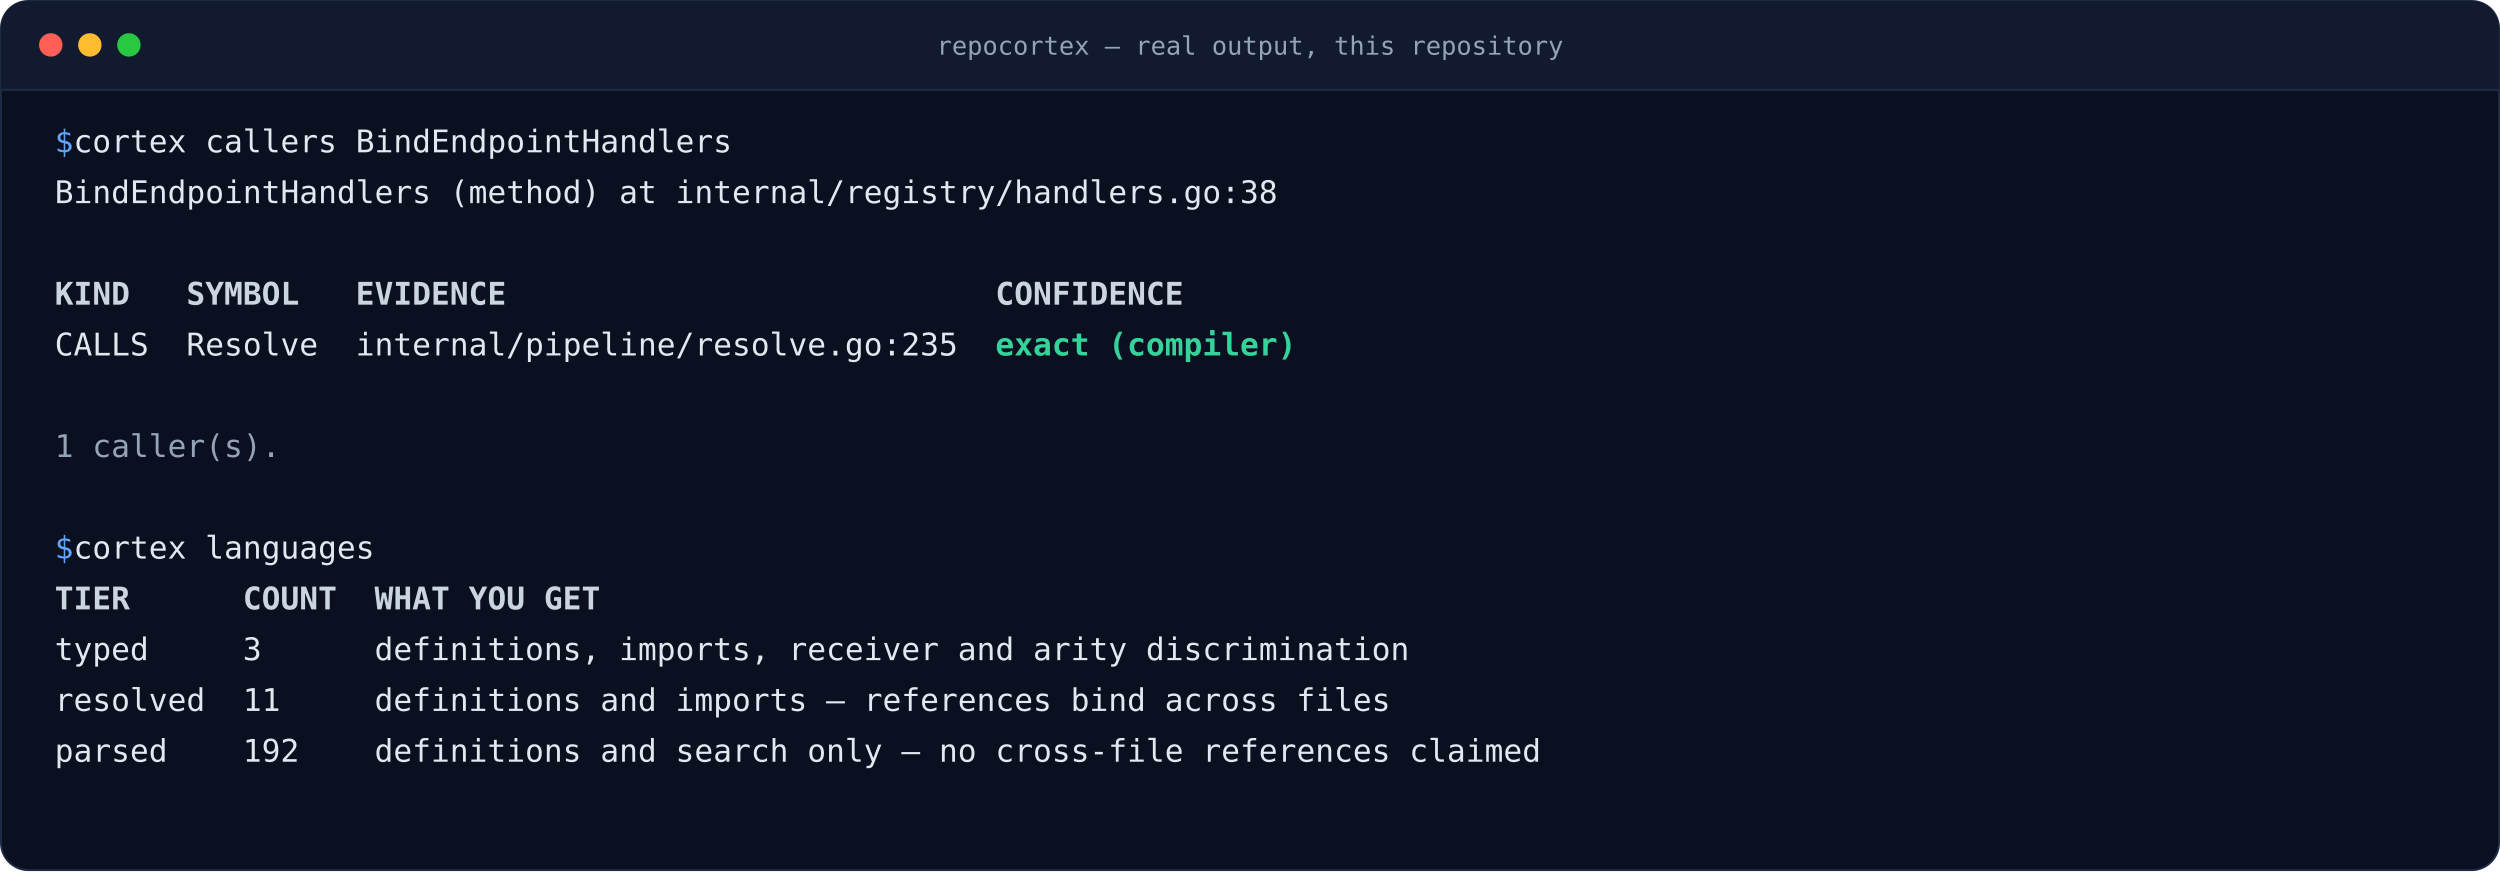
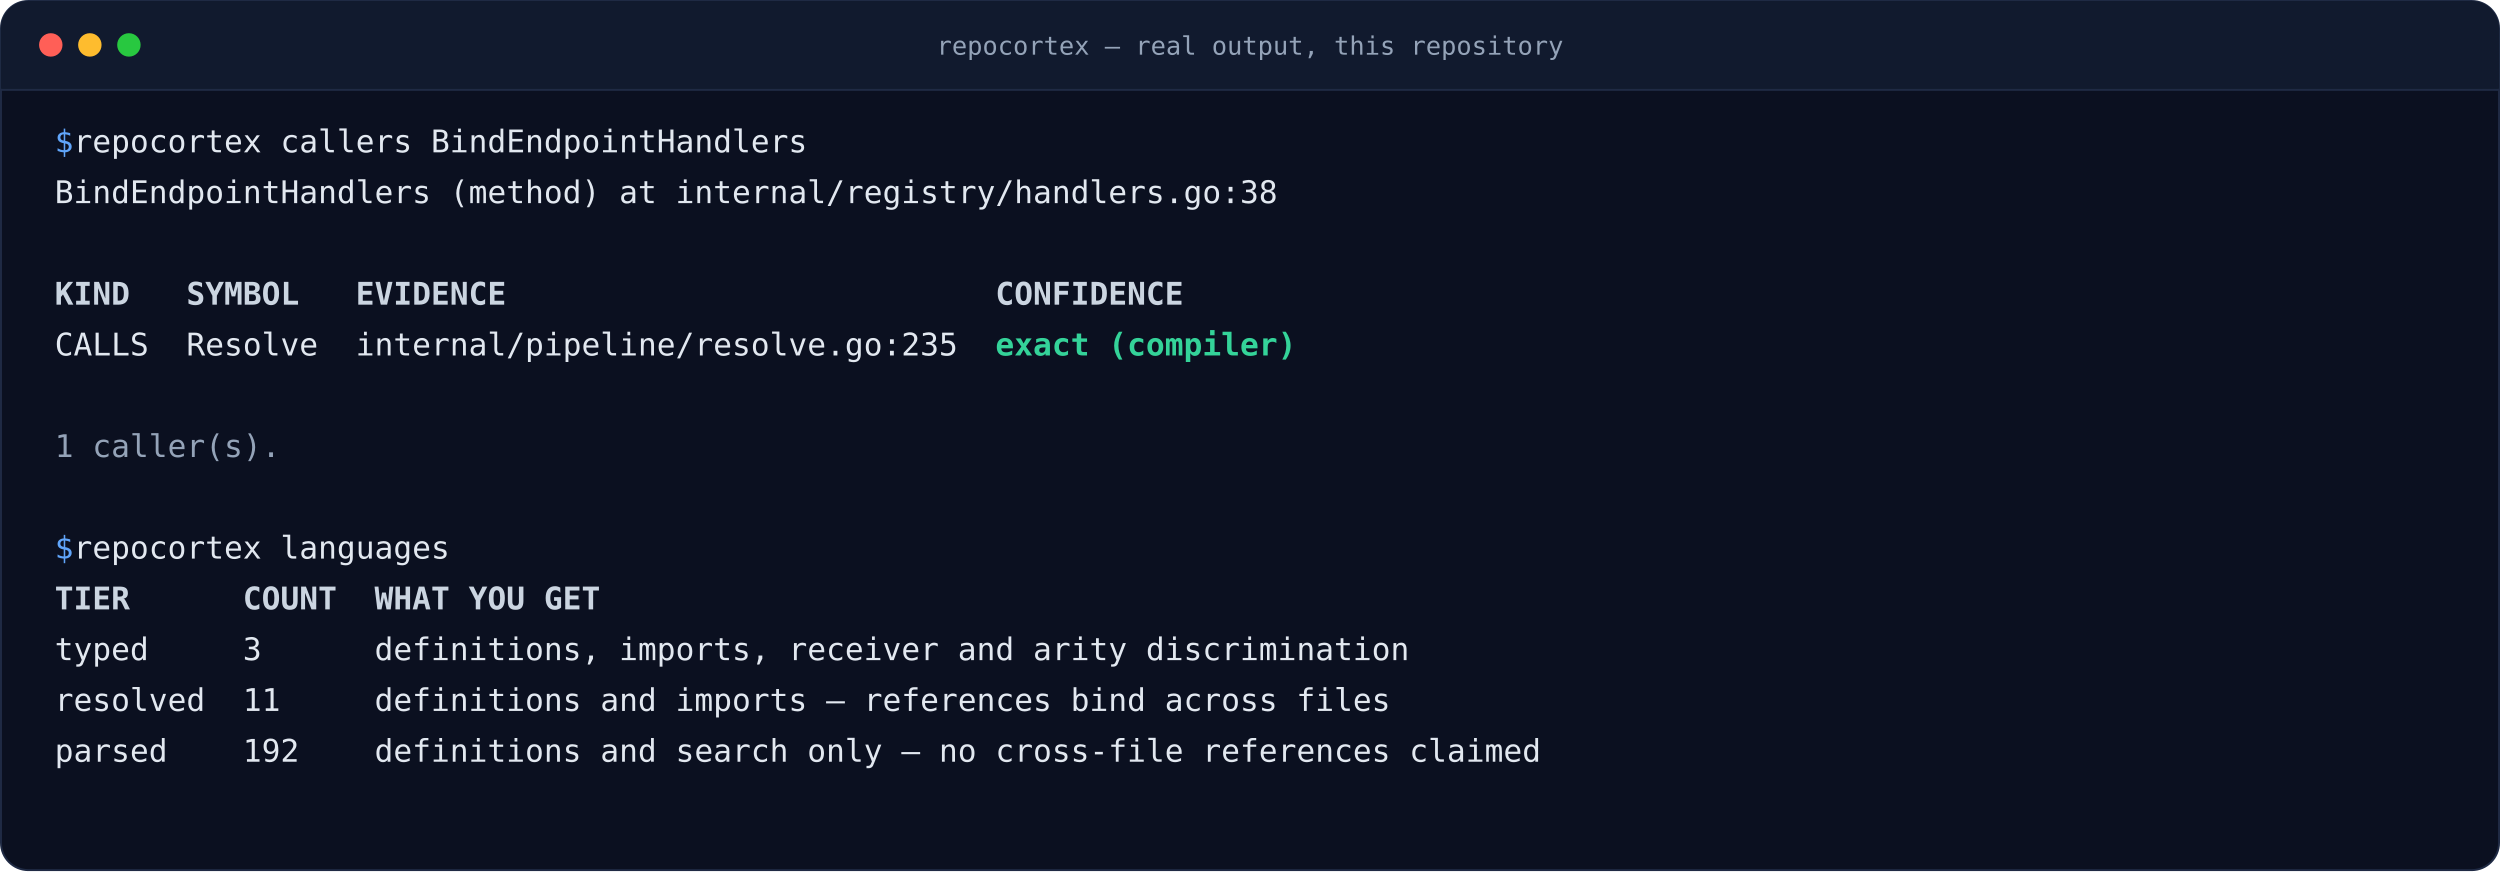
<svg xmlns="http://www.w3.org/2000/svg" width="1280" height="446" viewBox="0 0 1280 446" role="img" aria-labelledby="t">
  <rect x="0.5" y="0.5" width="1279" height="445" rx="14" fill="#0b1020" stroke="#1f2a44" />
  <path d="M0.5 14.5a14 14 0 0 1 14-14h1251a14 14 0 0 1 14 14v31h-1279z" fill="#111a2e" />
  <line x1="0.5" y1="46" x2="1279.5" y2="46" stroke="#1f2a44" />
  <circle cx="26" cy="23" r="6" fill="#ff5f57" />
  <circle cx="46" cy="23" r="6" fill="#febc2e" />
  <circle cx="66" cy="23" r="6" fill="#28c840" />
  <text x="640.0" y="28" text-anchor="middle" font-family="ui-monospace, SFMono-Regular, Menlo, Consolas, monospace" font-size="13" fill="#94a3b8">repocortex — real output, this repository</text>
-   <text x="28" y="78" font-family="ui-monospace, SFMono-Regular, Menlo, Consolas, monospace" font-size="16" fill="#60a5fa">$<tspan fill="#e2e8f0"> cortex callers BindEndpointHandlers</tspan>
+   <text x="28" y="78" font-family="ui-monospace, SFMono-Regular, Menlo, Consolas, monospace" font-size="16" fill="#60a5fa">$<tspan fill="#e2e8f0"> repocortex callers BindEndpointHandlers</tspan>
  </text>
  <text x="28" y="104" font-family="ui-monospace, SFMono-Regular, Menlo, Consolas, monospace" font-size="16" fill="#e2e8f0" xml:space="preserve">BindEndpointHandlers (method) at internal/registry/handlers.go:38</text>
  <text x="28" y="156" font-family="ui-monospace, SFMono-Regular, Menlo, Consolas, monospace" font-size="16" fill="#cbd5e1" font-weight="600" xml:space="preserve">KIND   SYMBOL   EVIDENCE                          CONFIDENCE</text>
  <text x="28" y="182" font-family="ui-monospace, SFMono-Regular, Menlo, Consolas, monospace" font-size="16" fill="#e2e8f0" xml:space="preserve">CALLS  Resolve  internal/pipeline/resolve.go:235  <tspan fill="#34d399" font-weight="700">exact (compiler)</tspan>
  </text>
  <text x="28" y="234" font-family="ui-monospace, SFMono-Regular, Menlo, Consolas, monospace" font-size="16" fill="#94a3b8" xml:space="preserve">1 caller(s).</text>
-   <text x="28" y="286" font-family="ui-monospace, SFMono-Regular, Menlo, Consolas, monospace" font-size="16" fill="#60a5fa">$<tspan fill="#e2e8f0"> cortex languages</tspan>
+   <text x="28" y="286" font-family="ui-monospace, SFMono-Regular, Menlo, Consolas, monospace" font-size="16" fill="#60a5fa">$<tspan fill="#e2e8f0"> repocortex languages</tspan>
  </text>
  <text x="28" y="312" font-family="ui-monospace, SFMono-Regular, Menlo, Consolas, monospace" font-size="16" fill="#cbd5e1" font-weight="600" xml:space="preserve">TIER      COUNT  WHAT YOU GET</text>
  <text x="28" y="338" font-family="ui-monospace, SFMono-Regular, Menlo, Consolas, monospace" font-size="16" fill="#e2e8f0" xml:space="preserve">typed     3      definitions, imports, receiver and arity discrimination</text>
  <text x="28" y="364" font-family="ui-monospace, SFMono-Regular, Menlo, Consolas, monospace" font-size="16" fill="#e2e8f0" xml:space="preserve">resolved  11     definitions and imports — references bind across files</text>
  <text x="28" y="390" font-family="ui-monospace, SFMono-Regular, Menlo, Consolas, monospace" font-size="16" fill="#e2e8f0" xml:space="preserve">parsed    192    definitions and search only — no cross-file references claimed</text>
</svg>
